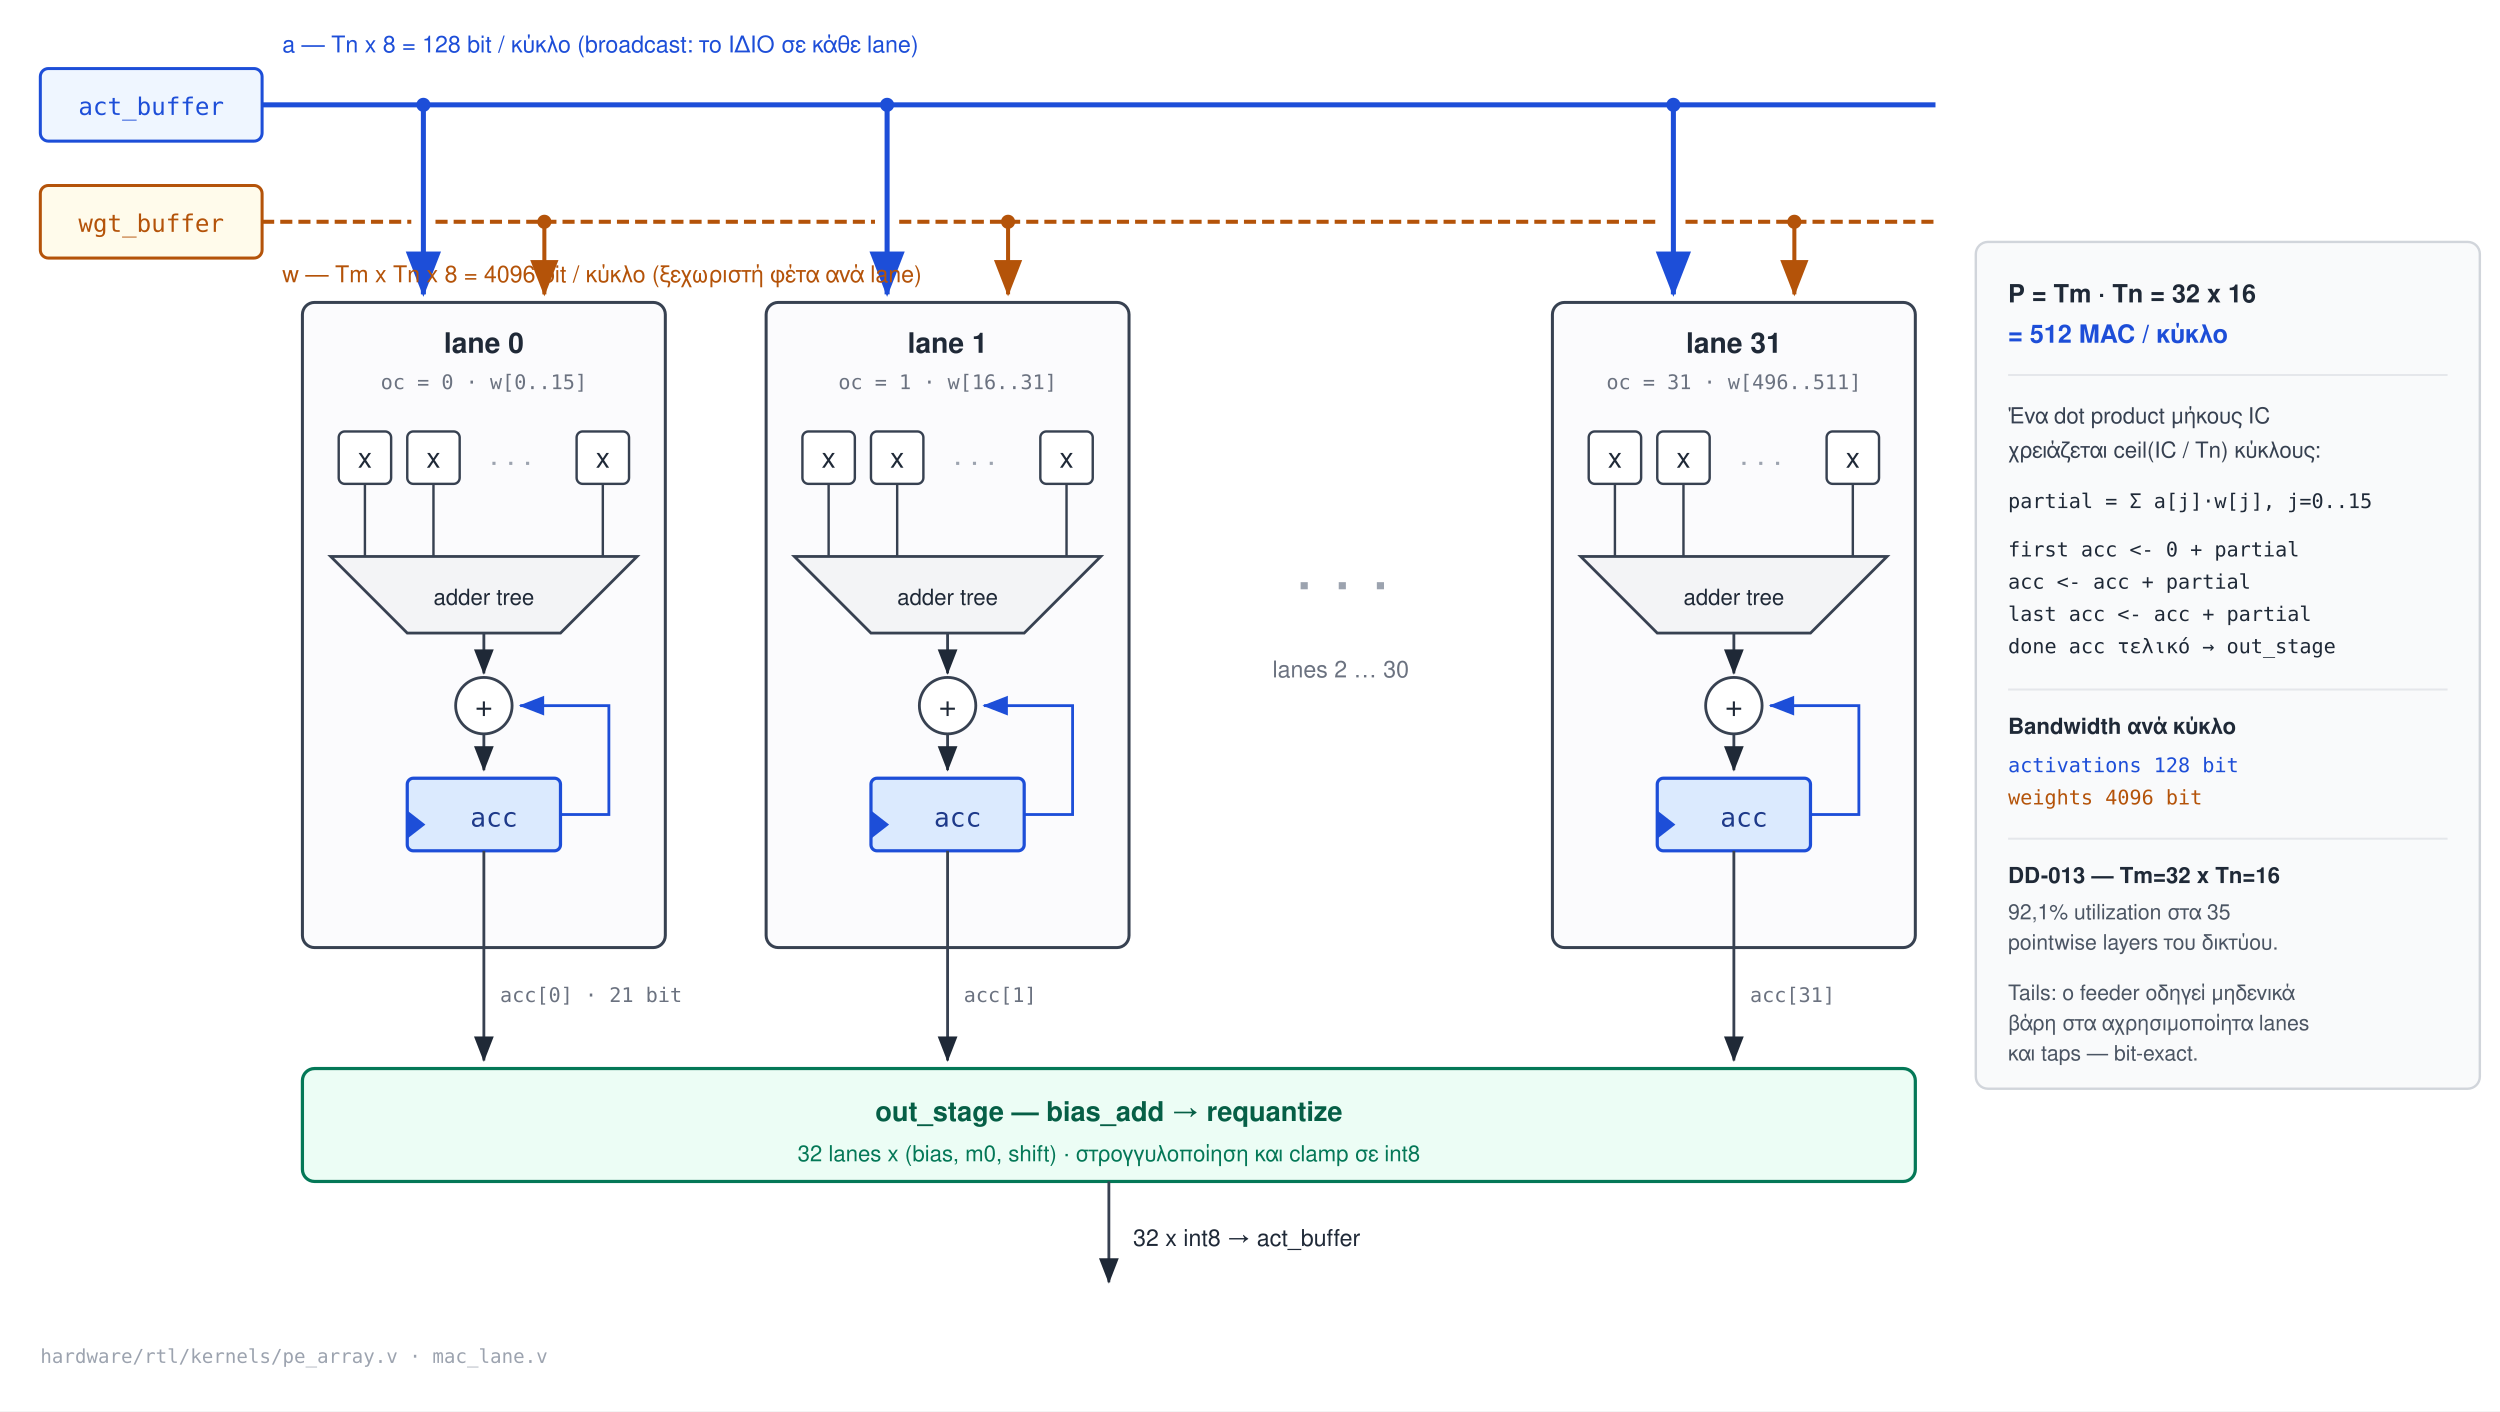
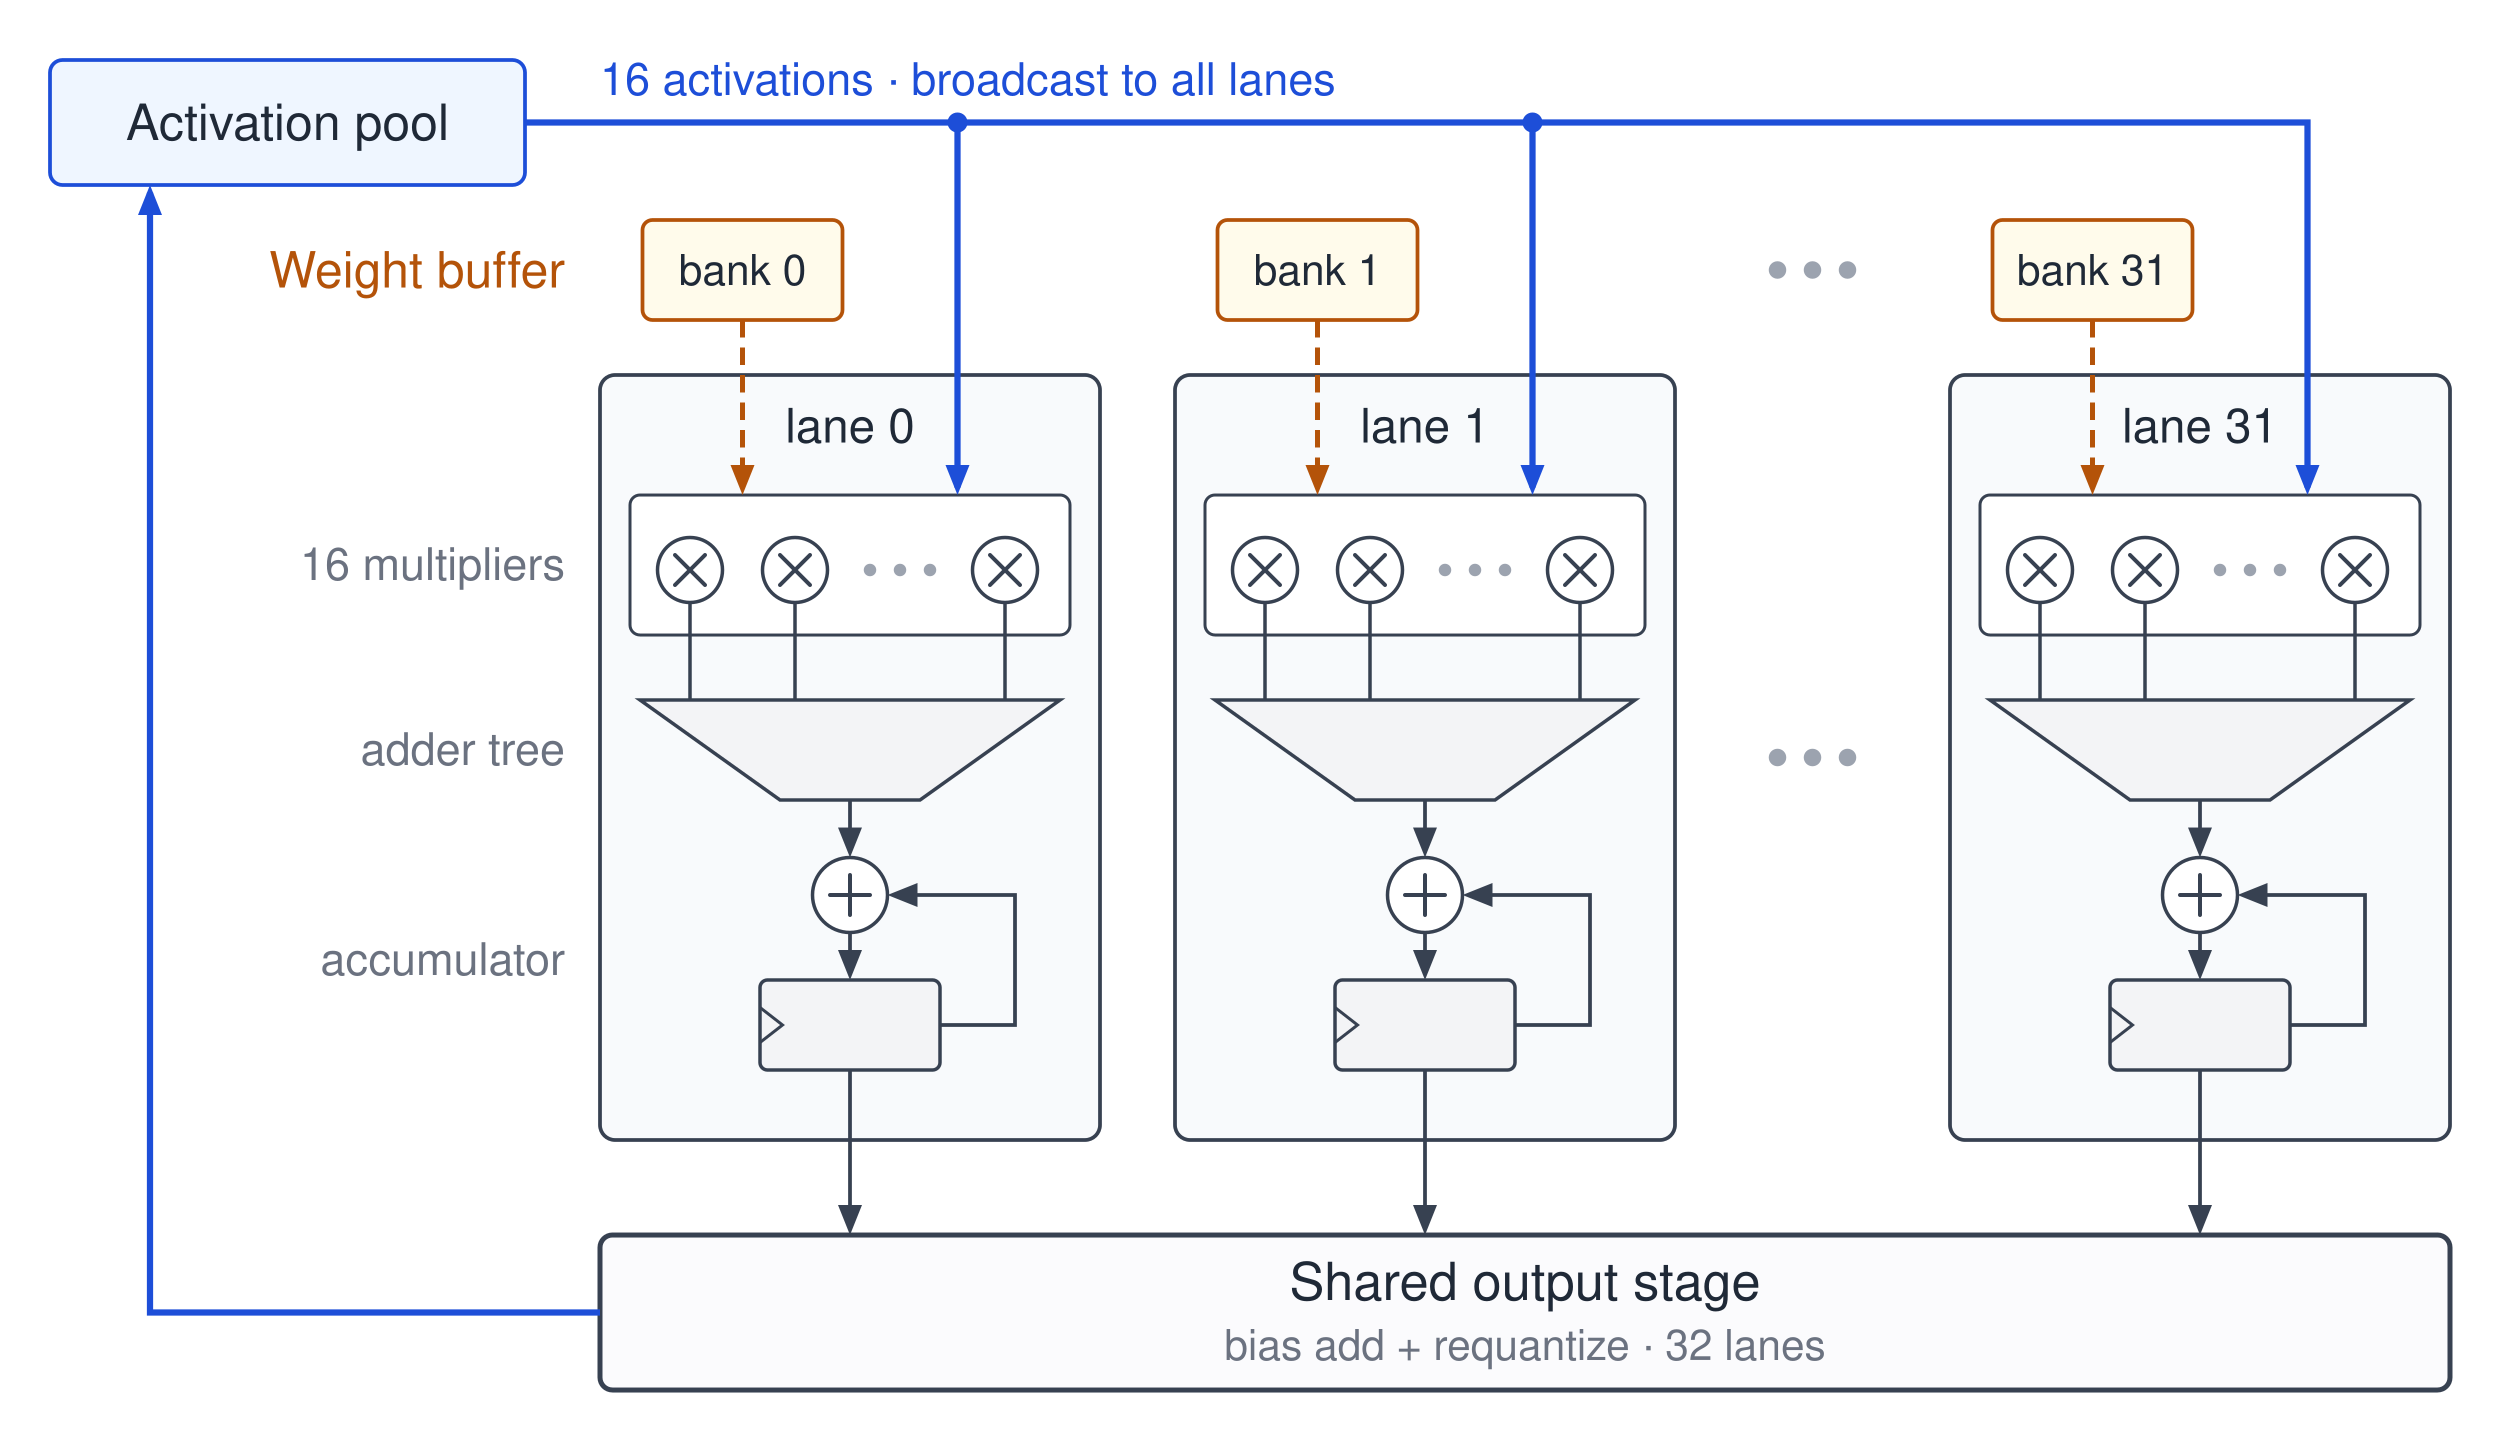
- <svg xmlns="http://www.w3.org/2000/svg" viewBox="0 0 1240 700" width="1240" height="700" font-family="Helvetica, Arial, sans-serif">
+ <svg xmlns="http://www.w3.org/2000/svg" xmlns:xlink="http://www.w3.org/1999/xlink" viewBox="0 0 1000 576" width="1000" height="576" font-family="Helvetica, Arial, sans-serif">
  <defs>
-     <marker id="ah" markerWidth="9" markerHeight="7" refX="8.5" refY="3.5" orient="auto">
-       <path d="M0,0 L9,3.5 L0,7 z" fill="#1f2937" />
+     <marker id="ah" viewBox="0 0 10 8" refX="7.5" refY="4" markerWidth="12" markerHeight="9.6" markerUnits="userSpaceOnUse" orient="auto">
+       <path d="M0,0 L10,4 L0,8 z" fill="#374151" />
    </marker>
-     <marker id="ahb" markerWidth="9" markerHeight="7" refX="8.5" refY="3.5" orient="auto">
-       <path d="M0,0 L9,3.5 L0,7 z" fill="#1d4ed8" />
+     <marker id="ahb" viewBox="0 0 10 8" refX="7.5" refY="4" markerWidth="12" markerHeight="9.6" markerUnits="userSpaceOnUse" orient="auto">
+       <path d="M0,0 L10,4 L0,8 z" fill="#1d4ed8" />
    </marker>
-     <marker id="aha" markerWidth="9" markerHeight="7" refX="8.5" refY="3.5" orient="auto">
-       <path d="M0,0 L9,3.5 L0,7 z" fill="#b45309" />
+     <marker id="aha" viewBox="0 0 10 8" refX="7.5" refY="4" markerWidth="12" markerHeight="9.6" markerUnits="userSpaceOnUse" orient="auto">
+       <path d="M0,0 L10,4 L0,8 z" fill="#b45309" />
    </marker>
+     <g id="lane">
+       <rect x="0" y="150" width="200" height="306" rx="6" fill="#f8fafc" stroke="#374151" stroke-width="1.5" />
+       <rect x="12" y="198" width="176" height="56" rx="4" fill="#ffffff" stroke="#374151" stroke-width="1.2" />
+       <g fill="#ffffff" stroke="#374151" stroke-width="1.4">
+         <circle cx="36" cy="228" r="13" />
+         <circle cx="78" cy="228" r="13" />
+         <circle cx="162" cy="228" r="13" />
+       </g>
+       <path d="M30,222 L42,234 M42,222 L30,234 M72,222 L84,234 M84,222 L72,234 M156,222 L168,234 M168,222 L156,234" stroke="#374151" stroke-width="1.6" stroke-linecap="round" />
+       <g fill="#9ca3af">
+         <circle cx="108" cy="228" r="2.5" />
+         <circle cx="120" cy="228" r="2.5" />
+         <circle cx="132" cy="228" r="2.5" />
+       </g>
+       <path d="M36,241 L36,280 M78,241 L78,280 M162,241 L162,280" stroke="#374151" stroke-width="1.4" />
+       <path d="M16,280 L184,280 L128,320 L72,320 Z" fill="#f3f4f6" stroke="#374151" stroke-width="1.4" />
+       <line x1="100" y1="320" x2="100" y2="340" stroke="#374151" stroke-width="1.5" marker-end="url(#ah)" />
+       <circle cx="100" cy="358" r="15" fill="#ffffff" stroke="#374151" stroke-width="1.4" />
+       <path d="M100,350 L100,366 M92,358 L108,358" stroke="#374151" stroke-width="1.6" stroke-linecap="round" />
+       <line x1="100" y1="373" x2="100" y2="389" stroke="#374151" stroke-width="1.5" marker-end="url(#ah)" />
+       <rect x="64" y="392" width="72" height="36" rx="3" fill="#f3f4f6" stroke="#374151" stroke-width="1.4" />
+       <path d="M64,403 L73,410 L64,417" fill="none" stroke="#374151" stroke-width="1.2" />
+       <polyline points="136,410 166,410 166,358 118,358" fill="none" stroke="#374151" stroke-width="1.5" marker-end="url(#ah)" />
+       <line x1="100" y1="428" x2="100" y2="491" stroke="#374151" stroke-width="1.5" marker-end="url(#ah)" />
+     </g>
  </defs>
-   <rect width="1240" height="700" fill="#ffffff" />
-   <rect x="20" y="34" width="110" height="36" rx="4" fill="#eff6ff" stroke="#1d4ed8" stroke-width="1.5" />
-   <text x="75" y="57" text-anchor="middle" font-size="12" font-family="Consolas, monospace" fill="#1d4ed8">act_buffer</text>
-   <rect x="20" y="92" width="110" height="36" rx="4" fill="#fffbeb" stroke="#b45309" stroke-width="1.5" />
-   <text x="75" y="115" text-anchor="middle" font-size="12" font-family="Consolas, monospace" fill="#b45309">wgt_buffer</text>
-   <line x1="130" y1="52" x2="960" y2="52" stroke="#1d4ed8" stroke-width="2.5" />
-   <text x="140" y="26" font-size="11.5" fill="#1d4ed8">a — Tn x 8 = 128 bit / κύκλο   (broadcast: το ΙΔΙΟ σε κάθε lane)</text>
-   <circle cx="210" cy="52" r="3.5" fill="#1d4ed8" />
-   <circle cx="440" cy="52" r="3.5" fill="#1d4ed8" />
-   <circle cx="830" cy="52" r="3.5" fill="#1d4ed8" />
-   <line x1="210" y1="52" x2="210" y2="146" stroke="#1d4ed8" stroke-width="2.5" marker-end="url(#ahb)" />
-   <line x1="440" y1="52" x2="440" y2="146" stroke="#1d4ed8" stroke-width="2.5" marker-end="url(#ahb)" />
-   <line x1="830" y1="52" x2="830" y2="146" stroke="#1d4ed8" stroke-width="2.5" marker-end="url(#ahb)" />
-   <g stroke="#b45309" stroke-width="2" stroke-dasharray="6 3">
-     <line x1="130" y1="110" x2="204" y2="110" />
-     <line x1="216" y1="110" x2="434" y2="110" />
-     <line x1="446" y1="110" x2="824" y2="110" />
-     <line x1="836" y1="110" x2="960" y2="110" />
+   <rect width="1000" height="576" fill="#ffffff" />
+   <use xlink:href="#lane" x="240" />
+   <use xlink:href="#lane" x="470" />
+   <use xlink:href="#lane" x="780" />
+   <g font-size="19" text-anchor="middle" fill="#1f2937">
+     <text x="340" y="177">lane 0</text>
+     <text x="570" y="177">lane 1</text>
+     <text x="880" y="177">lane 31</text>
  </g>
-   <text x="140" y="140" font-size="11.5" fill="#b45309">w — Tm x Tn x 8 = 4096 bit / κύκλο   (ξεχωριστή φέτα ανά lane)</text>
-   <circle cx="270" cy="110" r="3.5" fill="#b45309" />
-   <circle cx="500" cy="110" r="3.5" fill="#b45309" />
-   <circle cx="890" cy="110" r="3.5" fill="#b45309" />
-   <line x1="270" y1="110" x2="270" y2="146" stroke="#b45309" stroke-width="2" marker-end="url(#aha)" />
-   <line x1="500" y1="110" x2="500" y2="146" stroke="#b45309" stroke-width="2" marker-end="url(#aha)" />
-   <line x1="890" y1="110" x2="890" y2="146" stroke="#b45309" stroke-width="2" marker-end="url(#aha)" />
-   <g transform="translate(150,150)">
-     <rect x="0" y="0" width="180" height="320" rx="6" fill="#fbfbfd" stroke="#374151" stroke-width="1.5" />
-     <text x="90" y="25" text-anchor="middle" font-size="14" font-weight="600" fill="#1f2937">lane 0</text>
-     <text x="90" y="43" text-anchor="middle" font-size="10" font-family="Consolas, monospace" fill="#6b7280">oc = 0  ·  w[0..15]</text>
-     <rect x="18" y="64" width="26" height="26" rx="3" fill="#ffffff" stroke="#374151" stroke-width="1.2" />
-     <text x="31" y="82" text-anchor="middle" font-size="14" fill="#1f2937">x</text>
-     <rect x="52" y="64" width="26" height="26" rx="3" fill="#ffffff" stroke="#374151" stroke-width="1.2" />
-     <text x="65" y="82" text-anchor="middle" font-size="14" fill="#1f2937">x</text>
-     <text x="103" y="84" text-anchor="middle" font-size="15" fill="#9ca3af">· · ·</text>
-     <rect x="136" y="64" width="26" height="26" rx="3" fill="#ffffff" stroke="#374151" stroke-width="1.2" />
-     <text x="149" y="82" text-anchor="middle" font-size="14" fill="#1f2937">x</text>
-     <g stroke="#374151" stroke-width="1.2">
-       <line x1="31" y1="90" x2="31" y2="126" />
-       <line x1="65" y1="90" x2="65" y2="126" />
-       <line x1="149" y1="90" x2="149" y2="126" />
-     </g>
-     <path d="M14,126 L166,126 L128,164 L52,164 Z" fill="#f3f4f6" stroke="#374151" stroke-width="1.4" />
-     <text x="90" y="150" text-anchor="middle" font-size="11" fill="#1f2937">adder tree</text>
-     <line x1="90" y1="164" x2="90" y2="184" stroke="#374151" stroke-width="1.4" marker-end="url(#ah)" />
-     <circle cx="90" cy="200" r="14" fill="#ffffff" stroke="#374151" stroke-width="1.4" />
-     <text x="90" y="205" text-anchor="middle" font-size="15" fill="#1f2937">+</text>
-     <line x1="90" y1="214" x2="90" y2="232" stroke="#374151" stroke-width="1.4" marker-end="url(#ah)" />
-     <rect x="52" y="236" width="76" height="36" rx="3" fill="#dbeafe" stroke="#1d4ed8" stroke-width="1.6" />
-     <path d="M52,252 L61,259 L52,266 Z" fill="#1d4ed8" />
-     <text x="95" y="260" text-anchor="middle" font-size="13" font-family="Consolas, monospace" fill="#1e3a8a">acc</text>
-     <path d="M128,254 L152,254 L152,200 L108,200" fill="none" stroke="#1d4ed8" stroke-width="1.4" marker-end="url(#ahb)" />
-     <line x1="90" y1="272" x2="90" y2="320" stroke="#374151" stroke-width="1.4" />
+   <g fill="#9ca3af">
+     <circle cx="711" cy="303" r="3.5" />
+     <circle cx="725" cy="303" r="3.5" />
+     <circle cx="739" cy="303" r="3.5" />
  </g>
-   <g transform="translate(380,150)">
-     <rect x="0" y="0" width="180" height="320" rx="6" fill="#fbfbfd" stroke="#374151" stroke-width="1.5" />
-     <text x="90" y="25" text-anchor="middle" font-size="14" font-weight="600" fill="#1f2937">lane 1</text>
-     <text x="90" y="43" text-anchor="middle" font-size="10" font-family="Consolas, monospace" fill="#6b7280">oc = 1  ·  w[16..31]</text>
-     <rect x="18" y="64" width="26" height="26" rx="3" fill="#ffffff" stroke="#374151" stroke-width="1.2" />
-     <text x="31" y="82" text-anchor="middle" font-size="14" fill="#1f2937">x</text>
-     <rect x="52" y="64" width="26" height="26" rx="3" fill="#ffffff" stroke="#374151" stroke-width="1.2" />
-     <text x="65" y="82" text-anchor="middle" font-size="14" fill="#1f2937">x</text>
-     <text x="103" y="84" text-anchor="middle" font-size="15" fill="#9ca3af">· · ·</text>
-     <rect x="136" y="64" width="26" height="26" rx="3" fill="#ffffff" stroke="#374151" stroke-width="1.2" />
-     <text x="149" y="82" text-anchor="middle" font-size="14" fill="#1f2937">x</text>
-     <g stroke="#374151" stroke-width="1.2">
-       <line x1="31" y1="90" x2="31" y2="126" />
-       <line x1="65" y1="90" x2="65" y2="126" />
-       <line x1="149" y1="90" x2="149" y2="126" />
-     </g>
-     <path d="M14,126 L166,126 L128,164 L52,164 Z" fill="#f3f4f6" stroke="#374151" stroke-width="1.4" />
-     <text x="90" y="150" text-anchor="middle" font-size="11" fill="#1f2937">adder tree</text>
-     <line x1="90" y1="164" x2="90" y2="184" stroke="#374151" stroke-width="1.4" marker-end="url(#ah)" />
-     <circle cx="90" cy="200" r="14" fill="#ffffff" stroke="#374151" stroke-width="1.4" />
-     <text x="90" y="205" text-anchor="middle" font-size="15" fill="#1f2937">+</text>
-     <line x1="90" y1="214" x2="90" y2="232" stroke="#374151" stroke-width="1.4" marker-end="url(#ah)" />
-     <rect x="52" y="236" width="76" height="36" rx="3" fill="#dbeafe" stroke="#1d4ed8" stroke-width="1.6" />
-     <path d="M52,252 L61,259 L52,266 Z" fill="#1d4ed8" />
-     <text x="95" y="260" text-anchor="middle" font-size="13" font-family="Consolas, monospace" fill="#1e3a8a">acc</text>
-     <path d="M128,254 L152,254 L152,200 L108,200" fill="none" stroke="#1d4ed8" stroke-width="1.4" marker-end="url(#ahb)" />
-     <line x1="90" y1="272" x2="90" y2="320" stroke="#374151" stroke-width="1.4" />
+   <g font-size="18" text-anchor="end" fill="#6b7280">
+     <text x="226" y="232">16 multipliers</text>
+     <text x="226" y="306">adder tree</text>
+     <text x="226" y="390">accumulator</text>
  </g>
-   <text x="665" y="300" text-anchor="middle" font-size="34" fill="#9ca3af">· · ·</text>
-   <text x="665" y="336" text-anchor="middle" font-size="11.5" fill="#6b7280">lanes 2 … 30</text>
-   <g transform="translate(770,150)">
-     <rect x="0" y="0" width="180" height="320" rx="6" fill="#fbfbfd" stroke="#374151" stroke-width="1.5" />
-     <text x="90" y="25" text-anchor="middle" font-size="14" font-weight="600" fill="#1f2937">lane 31</text>
-     <text x="90" y="43" text-anchor="middle" font-size="10" font-family="Consolas, monospace" fill="#6b7280">oc = 31  ·  w[496..511]</text>
-     <rect x="18" y="64" width="26" height="26" rx="3" fill="#ffffff" stroke="#374151" stroke-width="1.2" />
-     <text x="31" y="82" text-anchor="middle" font-size="14" fill="#1f2937">x</text>
-     <rect x="52" y="64" width="26" height="26" rx="3" fill="#ffffff" stroke="#374151" stroke-width="1.2" />
-     <text x="65" y="82" text-anchor="middle" font-size="14" fill="#1f2937">x</text>
-     <text x="103" y="84" text-anchor="middle" font-size="15" fill="#9ca3af">· · ·</text>
-     <rect x="136" y="64" width="26" height="26" rx="3" fill="#ffffff" stroke="#374151" stroke-width="1.2" />
-     <text x="149" y="82" text-anchor="middle" font-size="14" fill="#1f2937">x</text>
-     <g stroke="#374151" stroke-width="1.2">
-       <line x1="31" y1="90" x2="31" y2="126" />
-       <line x1="65" y1="90" x2="65" y2="126" />
-       <line x1="149" y1="90" x2="149" y2="126" />
-     </g>
-     <path d="M14,126 L166,126 L128,164 L52,164 Z" fill="#f3f4f6" stroke="#374151" stroke-width="1.4" />
-     <text x="90" y="150" text-anchor="middle" font-size="11" fill="#1f2937">adder tree</text>
-     <line x1="90" y1="164" x2="90" y2="184" stroke="#374151" stroke-width="1.4" marker-end="url(#ah)" />
-     <circle cx="90" cy="200" r="14" fill="#ffffff" stroke="#374151" stroke-width="1.4" />
-     <text x="90" y="205" text-anchor="middle" font-size="15" fill="#1f2937">+</text>
-     <line x1="90" y1="214" x2="90" y2="232" stroke="#374151" stroke-width="1.4" marker-end="url(#ah)" />
-     <rect x="52" y="236" width="76" height="36" rx="3" fill="#dbeafe" stroke="#1d4ed8" stroke-width="1.6" />
-     <path d="M52,252 L61,259 L52,266 Z" fill="#1d4ed8" />
-     <text x="95" y="260" text-anchor="middle" font-size="13" font-family="Consolas, monospace" fill="#1e3a8a">acc</text>
-     <path d="M128,254 L152,254 L152,200 L108,200" fill="none" stroke="#1d4ed8" stroke-width="1.4" marker-end="url(#ahb)" />
-     <line x1="90" y1="272" x2="90" y2="320" stroke="#374151" stroke-width="1.4" />
+   <rect x="20" y="24" width="190" height="50" rx="5" fill="#eff6ff" stroke="#1d4ed8" stroke-width="1.5" />
+   <text x="115" y="56" text-anchor="middle" font-size="20" fill="#1f2937">Activation pool</text>
+   <text x="240" y="38" font-size="18" fill="#1d4ed8">16 activations · broadcast to all lanes</text>
+   <polyline points="210,49 923,49 923,195" fill="none" stroke="#1d4ed8" stroke-width="2.5" marker-end="url(#ahb)" />
+   <line x1="383" y1="49" x2="383" y2="195" stroke="#1d4ed8" stroke-width="2.5" marker-end="url(#ahb)" />
+   <line x1="613" y1="49" x2="613" y2="195" stroke="#1d4ed8" stroke-width="2.5" marker-end="url(#ahb)" />
+   <g fill="#1d4ed8">
+     <circle cx="383" cy="49" r="4" />
+     <circle cx="613" cy="49" r="4" />
  </g>
-   <line x1="240" y1="470" x2="240" y2="526" stroke="#374151" stroke-width="1.4" marker-end="url(#ah)" />
-   <line x1="470" y1="470" x2="470" y2="526" stroke="#374151" stroke-width="1.4" marker-end="url(#ah)" />
-   <line x1="860" y1="470" x2="860" y2="526" stroke="#374151" stroke-width="1.4" marker-end="url(#ah)" />
-   <text x="248" y="497" font-size="10" font-family="Consolas, monospace" fill="#6b7280">acc[0] · 21 bit</text>
-   <text x="478" y="497" font-size="10" font-family="Consolas, monospace" fill="#6b7280">acc[1]</text>
-   <text x="868" y="497" font-size="10" font-family="Consolas, monospace" fill="#6b7280">acc[31]</text>
-   <rect x="150" y="530" width="800" height="56" rx="6" fill="#ecfdf5" stroke="#047857" stroke-width="1.6" />
-   <text x="550" y="556" text-anchor="middle" font-size="13.5" font-weight="600" fill="#065f46">out_stage  —  bias_add  →  requantize</text>
-   <text x="550" y="576" text-anchor="middle" font-size="11" fill="#047857">32 lanes x (bias, m0, shift)  ·  στρογγυλοποίηση και clamp σε int8</text>
-   <line x1="550" y1="586" x2="550" y2="636" stroke="#374151" stroke-width="1.4" marker-end="url(#ah)" />
-   <text x="562" y="618" font-size="11.5" fill="#1f2937">32 x int8  →  act_buffer</text>
-   <rect x="980" y="120" width="250" height="420" rx="6" fill="#f9fafb" stroke="#d1d5db" stroke-width="1.2" />
-   <text x="996" y="150" font-size="12.5" font-weight="600" fill="#1f2937">P = Tm · Tn = 32 x 16</text>
-   <text x="996" y="170" font-size="12.5" font-weight="600" fill="#1d4ed8">= 512 MAC / κύκλο</text>
-   <line x1="996" y1="186" x2="1214" y2="186" stroke="#e5e7eb" stroke-width="1" />
-   <text x="996" y="210" font-size="11" fill="#374151">Ένα dot product μήκους IC</text>
-   <text x="996" y="227" font-size="11" fill="#374151">χρειάζεται ceil(IC / Tn) κύκλους:</text>
-   <g font-size="10" font-family="Consolas, monospace" fill="#1f2937">
-     <text x="996" y="252">partial = Σ a[j]·w[j], j=0..15</text>
-     <text x="996" y="276">first   acc &lt;- 0   + partial</text>
-     <text x="996" y="292">        acc &lt;- acc + partial</text>
-     <text x="996" y="308">last    acc &lt;- acc + partial</text>
-     <text x="996" y="324">done    acc τελικό → out_stage</text>
+   <text x="226" y="115" text-anchor="end" font-size="20" fill="#b45309">Weight buffer</text>
+   <g fill="#fffbeb" stroke="#b45309" stroke-width="1.5">
+     <rect x="257" y="88" width="80" height="40" rx="4" />
+     <rect x="487" y="88" width="80" height="40" rx="4" />
+     <rect x="797" y="88" width="80" height="40" rx="4" />
  </g>
-   <line x1="996" y1="342" x2="1214" y2="342" stroke="#e5e7eb" stroke-width="1" />
-   <text x="996" y="364" font-size="11" font-weight="600" fill="#1f2937">Bandwidth ανά κύκλο</text>
-   <g font-size="10" font-family="Consolas, monospace">
-     <text x="996" y="383" fill="#1d4ed8">activations    128 bit</text>
-     <text x="996" y="399" fill="#b45309">weights       4096 bit</text>
+   <g font-size="17" text-anchor="middle" fill="#1f2937">
+     <text x="297" y="114">bank 0</text>
+     <text x="527" y="114">bank 1</text>
+     <text x="837" y="114">bank 31</text>
  </g>
-   <line x1="996" y1="416" x2="1214" y2="416" stroke="#e5e7eb" stroke-width="1" />
-   <text x="996" y="438" font-size="11" font-weight="600" fill="#1f2937">DD-013 — Tm=32 x Tn=16</text>
-   <text x="996" y="456" font-size="10.5" fill="#4b5563">92,1% utilization στα 35</text>
-   <text x="996" y="471" font-size="10.5" fill="#4b5563">pointwise layers του δικτύου.</text>
-   <text x="996" y="496" font-size="10.5" fill="#4b5563">Tails: ο feeder οδηγεί μηδενικά</text>
-   <text x="996" y="511" font-size="10.5" fill="#4b5563">βάρη στα αχρησιμοποίητα lanes</text>
-   <text x="996" y="526" font-size="10.5" fill="#4b5563">και taps — bit-exact.</text>
-   <text x="20" y="676" font-size="9.5" font-family="Consolas, monospace" fill="#9ca3af">hardware/rtl/kernels/pe_array.v  ·  mac_lane.v</text>
+   <g fill="#9ca3af">
+     <circle cx="711" cy="108" r="3.5" />
+     <circle cx="725" cy="108" r="3.5" />
+     <circle cx="739" cy="108" r="3.5" />
+   </g>
+   <g stroke="#b45309" stroke-width="2" stroke-dasharray="7 4">
+     <line x1="297" y1="128" x2="297" y2="195" marker-end="url(#aha)" />
+     <line x1="527" y1="128" x2="527" y2="195" marker-end="url(#aha)" />
+     <line x1="837" y1="128" x2="837" y2="195" marker-end="url(#aha)" />
+   </g>
+   <rect x="240" y="494" width="740" height="62" rx="5" fill="#fbfbfd" stroke="#374151" stroke-width="2" />
+   <text x="610" y="520" text-anchor="middle" font-size="21" fill="#1f2937">Shared output stage</text>
+   <text x="610" y="544" text-anchor="middle" font-size="17" fill="#6b7280">bias add + requantize · 32 lanes</text>
+   <polyline points="240,525 60,525 60,77" fill="none" stroke="#1d4ed8" stroke-width="2.5" marker-end="url(#ahb)" />
</svg>
